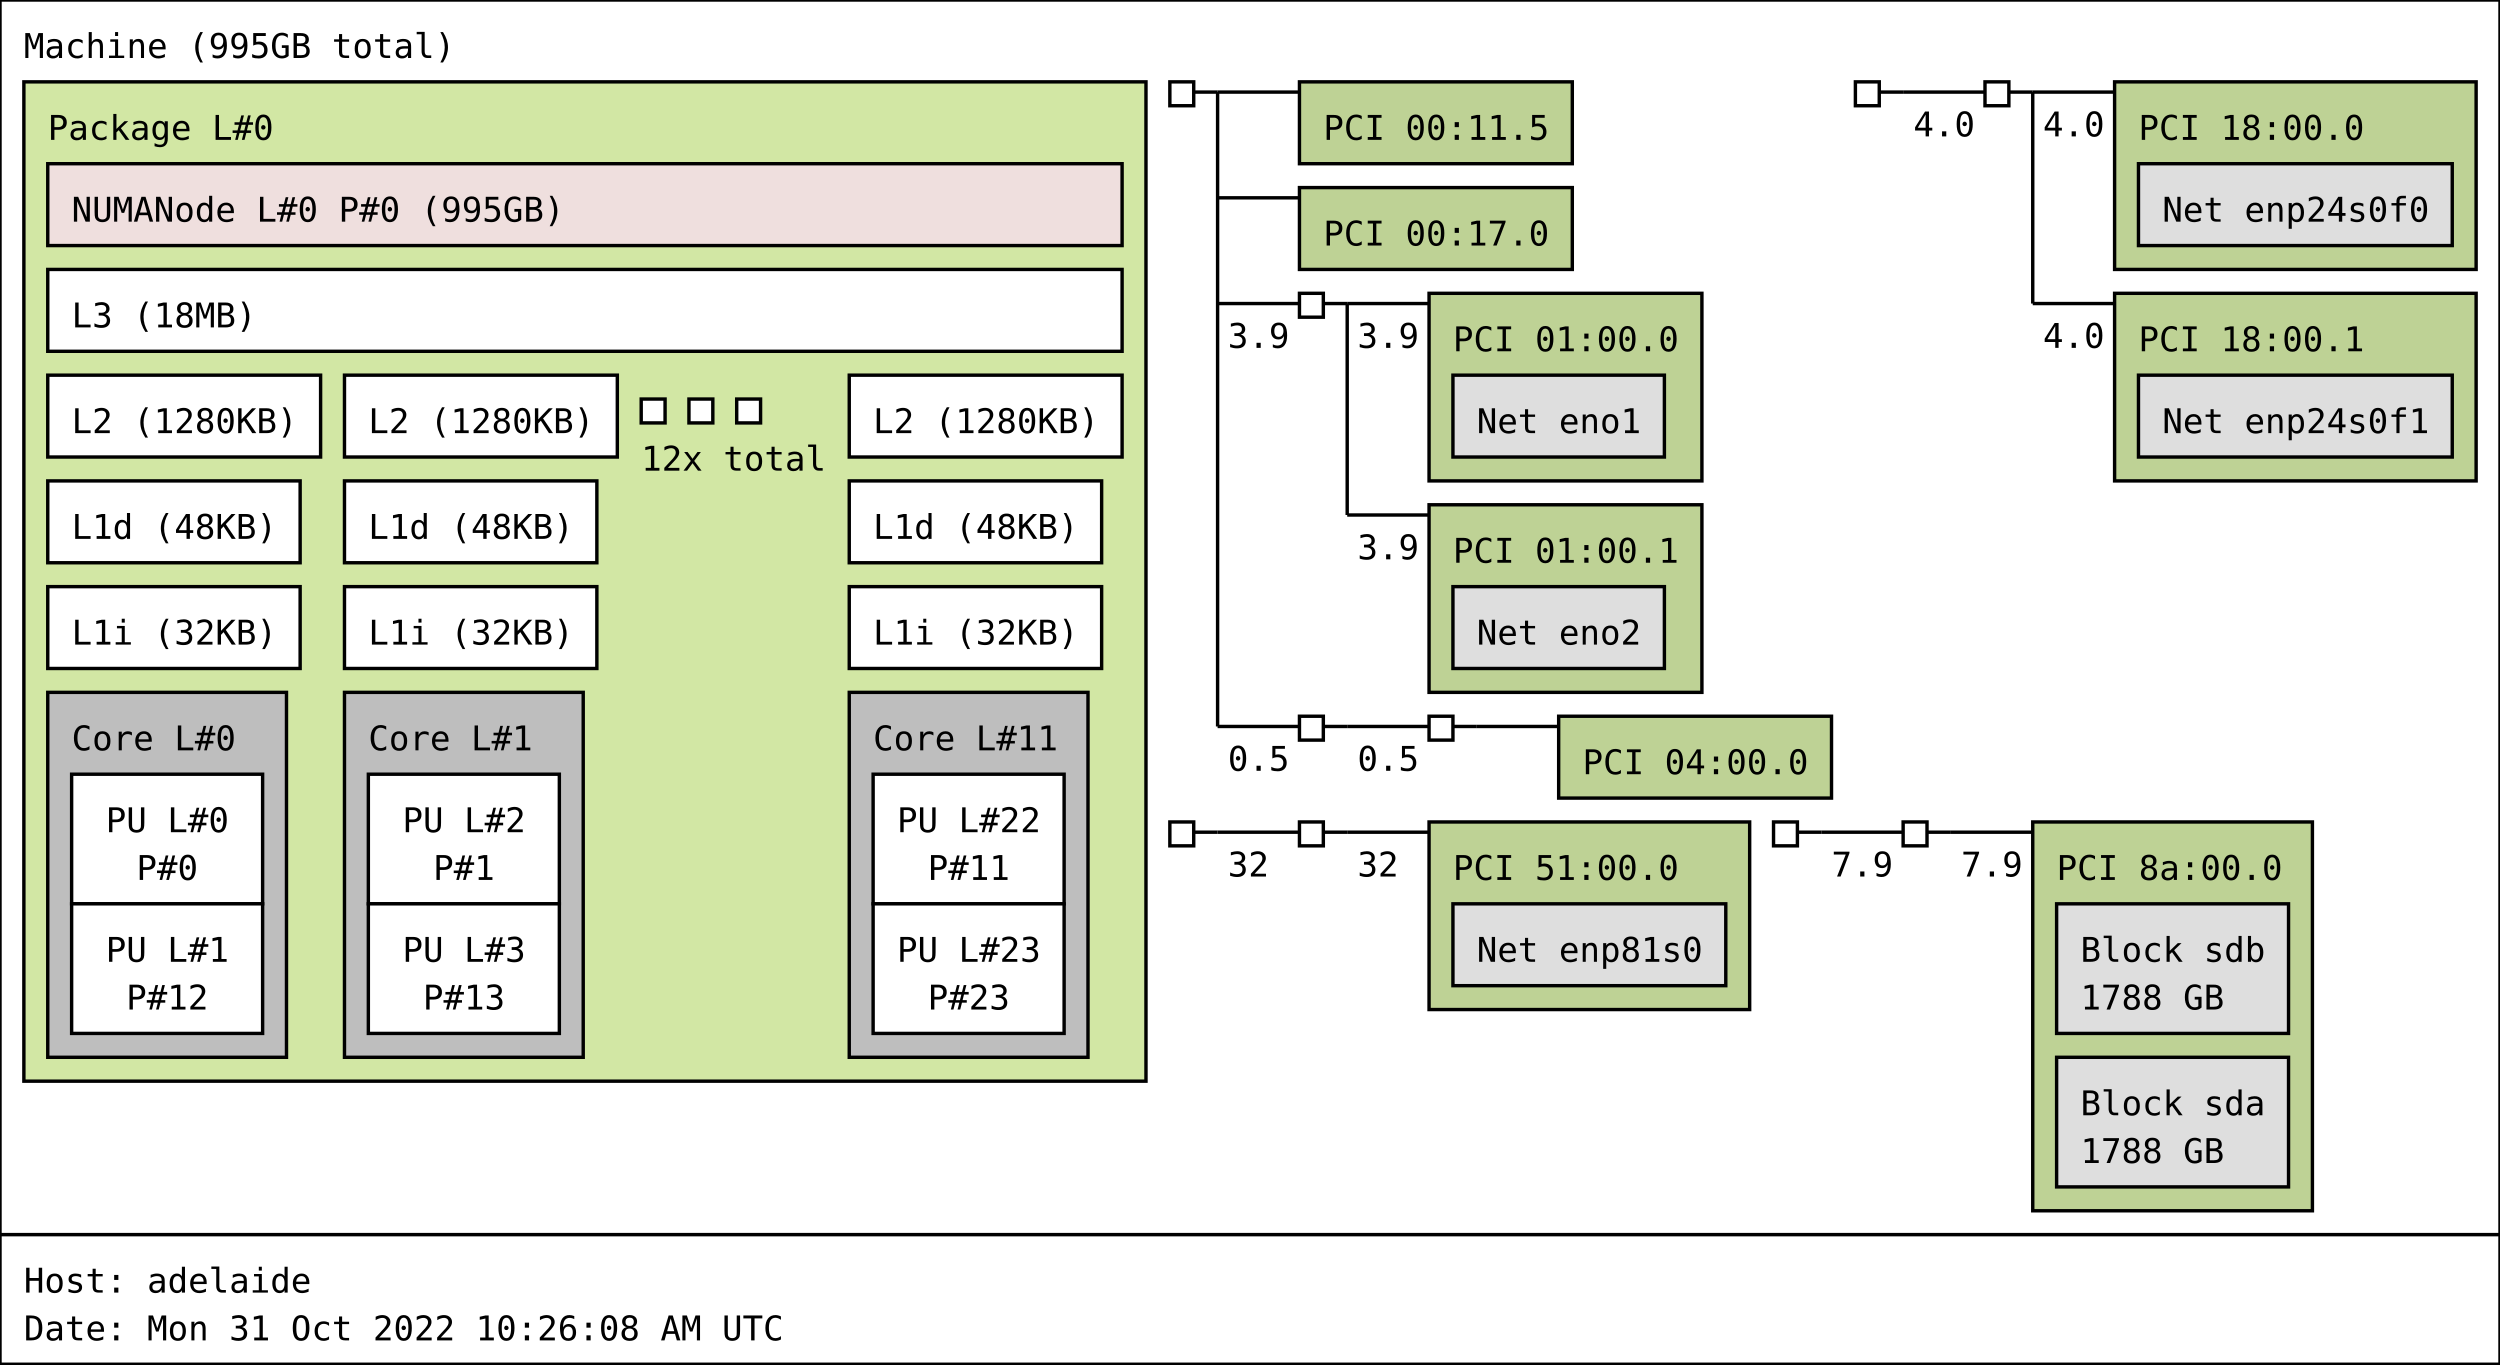
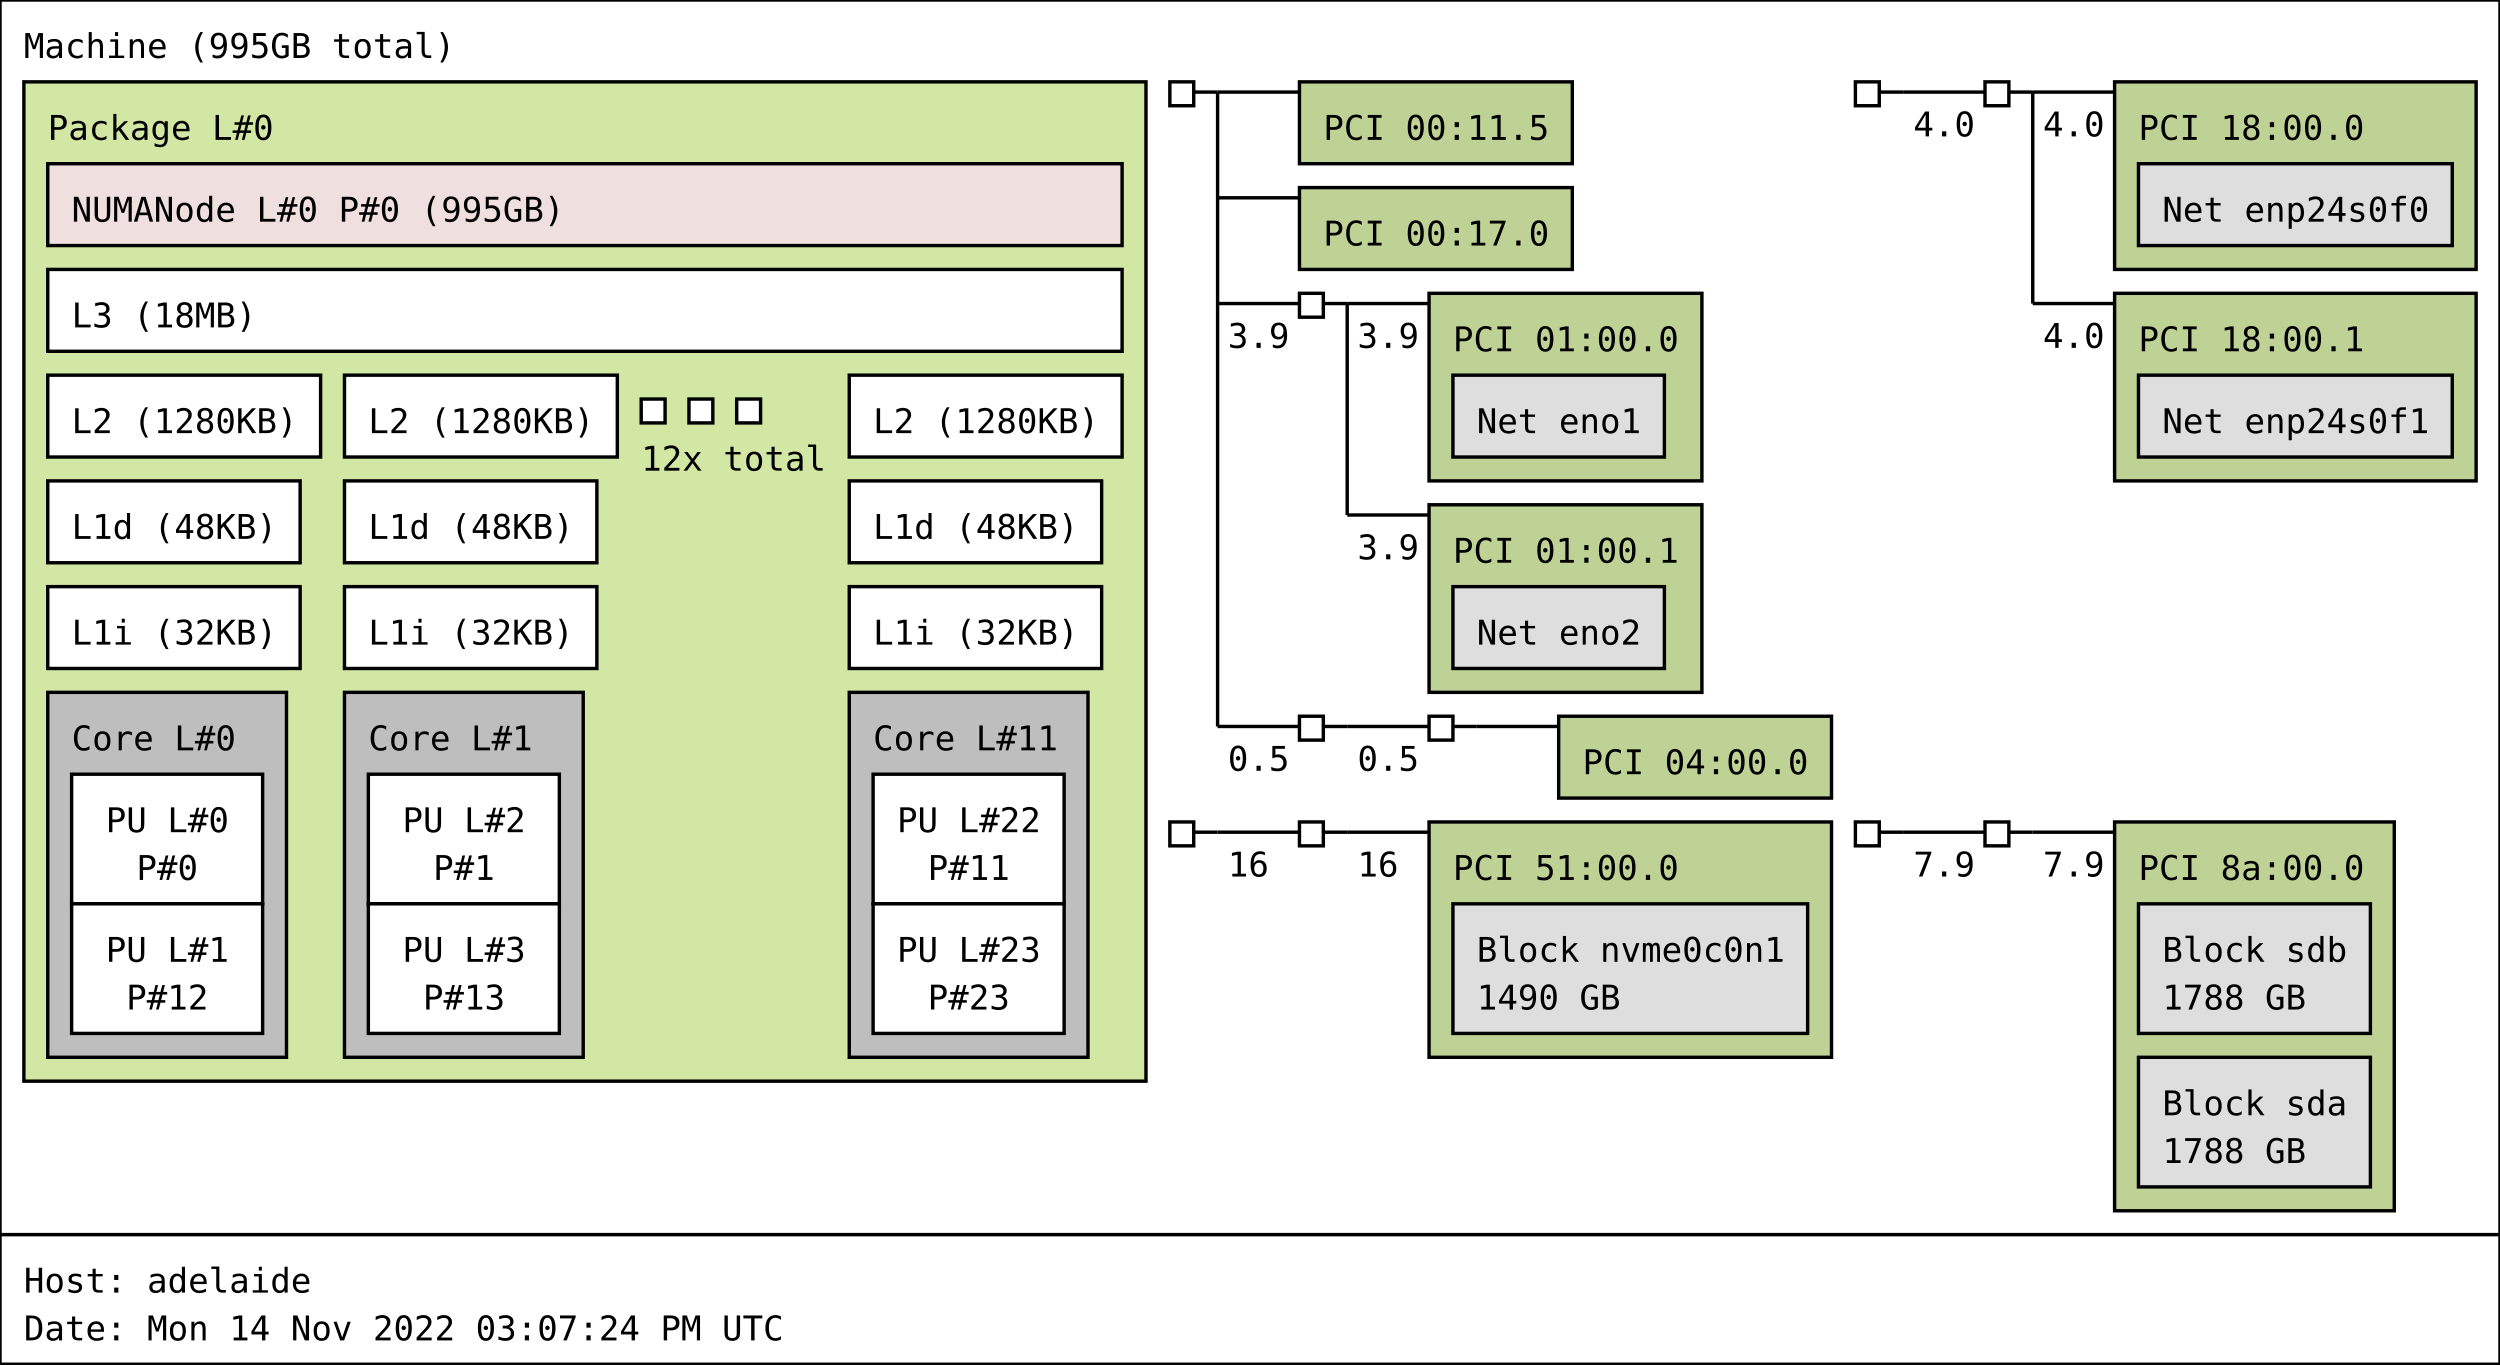
<svg xmlns="http://www.w3.org/2000/svg" width="733px" height="400px" viewBox="0 0 733px 400px" version="1.1">
  <rect id="Machine_0_rect" class="Machine" x="0" y="0" width="733" height="362" fill="rgb(255,255,255)" stroke="rgb(0,0,0)" stroke-width="1" />
  <text id="Machine_0_text" class="Machine" font-family="Monospace" x="7" y="17" fill="rgb(0,0,0)" font-size="10px">Machine (995GB total)</text>
  <rect id="Package_0_rect" class="Package" x="7" y="24" width="329" height="293" fill="rgb(210,231,164)" stroke="rgb(0,0,0)" stroke-width="1" />
  <text id="Package_0_text" class="Package" font-family="Monospace" x="14" y="41" fill="rgb(0,0,0)" font-size="10px">Package L#0</text>
  <rect id="L3_0_rect" class="L3" x="14" y="79" width="315" height="24" fill="rgb(255,255,255)" stroke="rgb(0,0,0)" stroke-width="1" />
  <text id="L3_0_text" class="L3" font-family="Monospace" x="21" y="96" fill="rgb(0,0,0)" font-size="10px">L3 (18MB)</text>
  <rect id="L2_0_rect" class="L2" x="14" y="110" width="80" height="24" fill="rgb(255,255,255)" stroke="rgb(0,0,0)" stroke-width="1" />
  <text id="L2_0_text" class="L2" font-family="Monospace" x="21" y="127" fill="rgb(0,0,0)" font-size="10px">L2 (1280KB)</text>
  <rect id="L1d_0_rect" class="L1d" x="14" y="141" width="74" height="24" fill="rgb(255,255,255)" stroke="rgb(0,0,0)" stroke-width="1" />
  <text id="L1d_0_text" class="L1d" font-family="Monospace" x="21" y="158" fill="rgb(0,0,0)" font-size="10px">L1d (48KB)</text>
  <rect id="L1i_0_rect" class="L1i" x="14" y="172" width="74" height="24" fill="rgb(255,255,255)" stroke="rgb(0,0,0)" stroke-width="1" />
  <text id="L1i_0_text" class="L1i" font-family="Monospace" x="21" y="189" fill="rgb(0,0,0)" font-size="10px">L1i (32KB)</text>
  <rect id="Core_0_rect" class="Core" x="14" y="203" width="70" height="107" fill="rgb(190,190,190)" stroke="rgb(0,0,0)" stroke-width="1" />
  <text id="Core_0_text" class="Core" font-family="Monospace" x="21" y="220" fill="rgb(0,0,0)" font-size="10px">Core L#0</text>
  <rect id="PU_0_rect" class="PU" x="21" y="227" width="56" height="38" fill="rgb(255,255,255)" stroke="rgb(0,0,0)" stroke-width="1" />
  <text id="PU_0_text" class="PU" font-family="Monospace" x="31" y="244" fill="rgb(0,0,0)" font-size="10px">PU L#0</text>
  <text id="PU_0_text_1" class="PU" font-family="Monospace" x="40" y="258" fill="rgb(0,0,0)" font-size="10px">P#0</text>
  <rect id="PU_1_rect" class="PU" x="21" y="265" width="56" height="38" fill="rgb(255,255,255)" stroke="rgb(0,0,0)" stroke-width="1" />
  <text id="PU_1_text" class="PU" font-family="Monospace" x="31" y="282" fill="rgb(0,0,0)" font-size="10px">PU L#1</text>
  <text id="PU_1_text_1" class="PU" font-family="Monospace" x="37" y="296" fill="rgb(0,0,0)" font-size="10px">P#12</text>
  <rect id="L2_1_rect" class="L2" x="101" y="110" width="80" height="24" fill="rgb(255,255,255)" stroke="rgb(0,0,0)" stroke-width="1" />
  <text id="L2_1_text" class="L2" font-family="Monospace" x="108" y="127" fill="rgb(0,0,0)" font-size="10px">L2 (1280KB)</text>
  <rect id="L1d_1_rect" class="L1d" x="101" y="141" width="74" height="24" fill="rgb(255,255,255)" stroke="rgb(0,0,0)" stroke-width="1" />
  <text id="L1d_1_text" class="L1d" font-family="Monospace" x="108" y="158" fill="rgb(0,0,0)" font-size="10px">L1d (48KB)</text>
  <rect id="L1i_1_rect" class="L1i" x="101" y="172" width="74" height="24" fill="rgb(255,255,255)" stroke="rgb(0,0,0)" stroke-width="1" />
  <text id="L1i_1_text" class="L1i" font-family="Monospace" x="108" y="189" fill="rgb(0,0,0)" font-size="10px">L1i (32KB)</text>
  <rect id="Core_1_rect" class="Core" x="101" y="203" width="70" height="107" fill="rgb(190,190,190)" stroke="rgb(0,0,0)" stroke-width="1" />
  <text id="Core_1_text" class="Core" font-family="Monospace" x="108" y="220" fill="rgb(0,0,0)" font-size="10px">Core L#1</text>
  <rect id="PU_2_rect" class="PU" x="108" y="227" width="56" height="38" fill="rgb(255,255,255)" stroke="rgb(0,0,0)" stroke-width="1" />
  <text id="PU_2_text" class="PU" font-family="Monospace" x="118" y="244" fill="rgb(0,0,0)" font-size="10px">PU L#2</text>
  <text id="PU_2_text_1" class="PU" font-family="Monospace" x="127" y="258" fill="rgb(0,0,0)" font-size="10px">P#1</text>
  <rect id="PU_3_rect" class="PU" x="108" y="265" width="56" height="38" fill="rgb(255,255,255)" stroke="rgb(0,0,0)" stroke-width="1" />
  <text id="PU_3_text" class="PU" font-family="Monospace" x="118" y="282" fill="rgb(0,0,0)" font-size="10px">PU L#3</text>
  <text id="PU_3_text_1" class="PU" font-family="Monospace" x="124" y="296" fill="rgb(0,0,0)" font-size="10px">P#13</text>
  <rect id="L2_2_rect" class="L2" x="188" y="117" width="7" height="7" fill="rgb(255,255,255)" stroke="rgb(0,0,0)" stroke-width="1" />
  <rect id="L2_2_rect" class="L2" x="202" y="117" width="7" height="7" fill="rgb(255,255,255)" stroke="rgb(0,0,0)" stroke-width="1" />
  <rect id="L2_2_rect" class="L2" x="216" y="117" width="7" height="7" fill="rgb(255,255,255)" stroke="rgb(0,0,0)" stroke-width="1" />
  <text id="L2_2_text" class="L2" font-family="Monospace" x="188" y="138" fill="rgb(0,0,0)" font-size="10px">12x total</text>
  <rect id="L2_11_rect" class="L2" x="249" y="110" width="80" height="24" fill="rgb(255,255,255)" stroke="rgb(0,0,0)" stroke-width="1" />
  <text id="L2_11_text" class="L2" font-family="Monospace" x="256" y="127" fill="rgb(0,0,0)" font-size="10px">L2 (1280KB)</text>
  <rect id="L1d_11_rect" class="L1d" x="249" y="141" width="74" height="24" fill="rgb(255,255,255)" stroke="rgb(0,0,0)" stroke-width="1" />
  <text id="L1d_11_text" class="L1d" font-family="Monospace" x="256" y="158" fill="rgb(0,0,0)" font-size="10px">L1d (48KB)</text>
  <rect id="L1i_11_rect" class="L1i" x="249" y="172" width="74" height="24" fill="rgb(255,255,255)" stroke="rgb(0,0,0)" stroke-width="1" />
  <text id="L1i_11_text" class="L1i" font-family="Monospace" x="256" y="189" fill="rgb(0,0,0)" font-size="10px">L1i (32KB)</text>
  <rect id="Core_11_rect" class="Core" x="249" y="203" width="70" height="107" fill="rgb(190,190,190)" stroke="rgb(0,0,0)" stroke-width="1" />
  <text id="Core_11_text" class="Core" font-family="Monospace" x="256" y="220" fill="rgb(0,0,0)" font-size="10px">Core L#11</text>
  <rect id="PU_22_rect" class="PU" x="256" y="227" width="56" height="38" fill="rgb(255,255,255)" stroke="rgb(0,0,0)" stroke-width="1" />
  <text id="PU_22_text" class="PU" font-family="Monospace" x="263" y="244" fill="rgb(0,0,0)" font-size="10px">PU L#22</text>
  <text id="PU_22_text_1" class="PU" font-family="Monospace" x="272" y="258" fill="rgb(0,0,0)" font-size="10px">P#11</text>
  <rect id="PU_23_rect" class="PU" x="256" y="265" width="56" height="38" fill="rgb(255,255,255)" stroke="rgb(0,0,0)" stroke-width="1" />
  <text id="PU_23_text" class="PU" font-family="Monospace" x="263" y="282" fill="rgb(0,0,0)" font-size="10px">PU L#23</text>
  <text id="PU_23_text_1" class="PU" font-family="Monospace" x="272" y="296" fill="rgb(0,0,0)" font-size="10px">P#23</text>
  <rect id="NUMANode_0_rect" class="NUMANode" x="14" y="48" width="315" height="24" fill="rgb(239,223,222)" stroke="rgb(0,0,0)" stroke-width="1" />
  <text id="NUMANode_0_text" class="NUMANode" font-family="Monospace" x="21" y="65" fill="rgb(0,0,0)" font-size="10px">NUMANode L#0 P#0 (995GB)</text>
  <rect id="HostBridge_0_rect" class="HostBridge" x="343" y="24" width="7" height="7" fill="rgb(255,255,255)" stroke="rgb(0,0,0)" stroke-width="1" />
  <line id="HostBridge_0_line" class="HostBridge" x1="350" y1="27" x2="357" y2="27" stroke="rgb(0,0,0)" stroke-width="1" />
  <line id="HostBridge_0_line_2" class="HostBridge" x1="357" y1="27" x2="381" y2="27" stroke="rgb(0,0,0)" stroke-width="1" />
  <line id="HostBridge_0_line_3" class="HostBridge" x1="357" y1="58" x2="381" y2="58" stroke="rgb(0,0,0)" stroke-width="1" />
  <line id="HostBridge_0_line_4" class="HostBridge" x1="357" y1="89" x2="381" y2="89" stroke="rgb(0,0,0)" stroke-width="1" />
  <text id="HostBridge_0_text_4" class="HostBridge" font-family="Monospace" x="360" y="102" fill="rgb(0,0,0)" font-size="10px">3.9</text>
  <line id="HostBridge_0_line_5" class="HostBridge" x1="357" y1="213" x2="381" y2="213" stroke="rgb(0,0,0)" stroke-width="1" />
  <text id="HostBridge_0_text_5" class="HostBridge" font-family="Monospace" x="360" y="226" fill="rgb(0,0,0)" font-size="10px">0.5</text>
  <line id="HostBridge_0_line_1" class="HostBridge" x1="357" y1="27" x2="357" y2="213" stroke="rgb(0,0,0)" stroke-width="1" />
  <rect id="PCI_0_rect" class="PCI" x="381" y="24" width="80" height="24" fill="rgb(190,210,149)" stroke="rgb(0,0,0)" stroke-width="1" />
  <text id="PCI_0_text" class="PCI" font-family="Monospace" x="388" y="41" fill="rgb(0,0,0)" font-size="10px">PCI 00:11.5</text>
  <rect id="PCI_1_rect" class="PCI" x="381" y="55" width="80" height="24" fill="rgb(190,210,149)" stroke="rgb(0,0,0)" stroke-width="1" />
  <text id="PCI_1_text" class="PCI" font-family="Monospace" x="388" y="72" fill="rgb(0,0,0)" font-size="10px">PCI 00:17.0</text>
  <rect id="PCIBridge_1_rect" class="PCIBridge" x="381" y="86" width="7" height="7" fill="rgb(255,255,255)" stroke="rgb(0,0,0)" stroke-width="1" />
  <line id="PCIBridge_1_line" class="PCIBridge" x1="388" y1="89" x2="395" y2="89" stroke="rgb(0,0,0)" stroke-width="1" />
  <line id="PCIBridge_1_line_2" class="PCIBridge" x1="395" y1="89" x2="419" y2="89" stroke="rgb(0,0,0)" stroke-width="1" />
  <text id="PCIBridge_1_text_2" class="PCIBridge" font-family="Monospace" x="398" y="102" fill="rgb(0,0,0)" font-size="10px">3.9</text>
  <line id="PCIBridge_1_line_3" class="PCIBridge" x1="395" y1="151" x2="419" y2="151" stroke="rgb(0,0,0)" stroke-width="1" />
  <text id="PCIBridge_1_text_3" class="PCIBridge" font-family="Monospace" x="398" y="164" fill="rgb(0,0,0)" font-size="10px">3.9</text>
  <line id="PCIBridge_1_line_1" class="PCIBridge" x1="395" y1="89" x2="395" y2="151" stroke="rgb(0,0,0)" stroke-width="1" />
  <rect id="PCI_2_rect" class="PCI" x="419" y="86" width="80" height="55" fill="rgb(190,210,149)" stroke="rgb(0,0,0)" stroke-width="1" />
  <text id="PCI_2_text" class="PCI" font-family="Monospace" x="426" y="103" fill="rgb(0,0,0)" font-size="10px">PCI 01:00.0</text>
  <rect id="Net_0_rect" class="Net" x="426" y="110" width="62" height="24" fill="rgb(222,222,222)" stroke="rgb(0,0,0)" stroke-width="1" />
  <text id="Net_0_text" class="Net" font-family="Monospace" x="433" y="127" fill="rgb(0,0,0)" font-size="10px">Net eno1</text>
  <rect id="PCI_3_rect" class="PCI" x="419" y="148" width="80" height="55" fill="rgb(190,210,149)" stroke="rgb(0,0,0)" stroke-width="1" />
  <text id="PCI_3_text" class="PCI" font-family="Monospace" x="426" y="165" fill="rgb(0,0,0)" font-size="10px">PCI 01:00.1</text>
  <rect id="Net_1_rect" class="Net" x="426" y="172" width="62" height="24" fill="rgb(222,222,222)" stroke="rgb(0,0,0)" stroke-width="1" />
  <text id="Net_1_text" class="Net" font-family="Monospace" x="433" y="189" fill="rgb(0,0,0)" font-size="10px">Net eno2</text>
  <rect id="PCIBridge_2_rect" class="PCIBridge" x="381" y="210" width="7" height="7" fill="rgb(255,255,255)" stroke="rgb(0,0,0)" stroke-width="1" />
  <line id="PCIBridge_2_line" class="PCIBridge" x1="388" y1="213" x2="395" y2="213" stroke="rgb(0,0,0)" stroke-width="1" />
  <line id="PCIBridge_2_line_2" class="PCIBridge" x1="395" y1="213" x2="419" y2="213" stroke="rgb(0,0,0)" stroke-width="1" />
  <text id="PCIBridge_2_text_2" class="PCIBridge" font-family="Monospace" x="398" y="226" fill="rgb(0,0,0)" font-size="10px">0.5</text>
  <line id="PCIBridge_2_line_1" class="PCIBridge" x1="395" y1="213" x2="395" y2="213" stroke="rgb(0,0,0)" stroke-width="1" />
  <rect id="PCIBridge_3_rect" class="PCIBridge" x="419" y="210" width="7" height="7" fill="rgb(255,255,255)" stroke="rgb(0,0,0)" stroke-width="1" />
  <line id="PCIBridge_3_line" class="PCIBridge" x1="426" y1="213" x2="433" y2="213" stroke="rgb(0,0,0)" stroke-width="1" />
  <line id="PCIBridge_3_line_2" class="PCIBridge" x1="433" y1="213" x2="457" y2="213" stroke="rgb(0,0,0)" stroke-width="1" />
  <line id="PCIBridge_3_line_1" class="PCIBridge" x1="433" y1="213" x2="433" y2="213" stroke="rgb(0,0,0)" stroke-width="1" />
  <rect id="PCI_4_rect" class="PCI" x="457" y="210" width="80" height="24" fill="rgb(190,210,149)" stroke="rgb(0,0,0)" stroke-width="1" />
  <text id="PCI_4_text" class="PCI" font-family="Monospace" x="464" y="227" fill="rgb(0,0,0)" font-size="10px">PCI 04:00.0</text>
  <rect id="HostBridge_4_rect" class="HostBridge" x="544" y="24" width="7" height="7" fill="rgb(255,255,255)" stroke="rgb(0,0,0)" stroke-width="1" />
  <line id="HostBridge_4_line" class="HostBridge" x1="551" y1="27" x2="558" y2="27" stroke="rgb(0,0,0)" stroke-width="1" />
  <line id="HostBridge_4_line_2" class="HostBridge" x1="558" y1="27" x2="582" y2="27" stroke="rgb(0,0,0)" stroke-width="1" />
  <text id="HostBridge_4_text_2" class="HostBridge" font-family="Monospace" x="561" y="40" fill="rgb(0,0,0)" font-size="10px">4.0</text>
  <line id="HostBridge_4_line_1" class="HostBridge" x1="558" y1="27" x2="558" y2="27" stroke="rgb(0,0,0)" stroke-width="1" />
  <rect id="PCIBridge_5_rect" class="PCIBridge" x="582" y="24" width="7" height="7" fill="rgb(255,255,255)" stroke="rgb(0,0,0)" stroke-width="1" />
  <line id="PCIBridge_5_line" class="PCIBridge" x1="589" y1="27" x2="596" y2="27" stroke="rgb(0,0,0)" stroke-width="1" />
  <line id="PCIBridge_5_line_2" class="PCIBridge" x1="596" y1="27" x2="620" y2="27" stroke="rgb(0,0,0)" stroke-width="1" />
  <text id="PCIBridge_5_text_2" class="PCIBridge" font-family="Monospace" x="599" y="40" fill="rgb(0,0,0)" font-size="10px">4.0</text>
  <line id="PCIBridge_5_line_3" class="PCIBridge" x1="596" y1="89" x2="620" y2="89" stroke="rgb(0,0,0)" stroke-width="1" />
  <text id="PCIBridge_5_text_3" class="PCIBridge" font-family="Monospace" x="599" y="102" fill="rgb(0,0,0)" font-size="10px">4.0</text>
  <line id="PCIBridge_5_line_1" class="PCIBridge" x1="596" y1="27" x2="596" y2="89" stroke="rgb(0,0,0)" stroke-width="1" />
  <rect id="PCI_5_rect" class="PCI" x="620" y="24" width="106" height="55" fill="rgb(190,210,149)" stroke="rgb(0,0,0)" stroke-width="1" />
  <text id="PCI_5_text" class="PCI" font-family="Monospace" x="627" y="41" fill="rgb(0,0,0)" font-size="10px">PCI 18:00.0</text>
  <rect id="Net_2_rect" class="Net" x="627" y="48" width="92" height="24" fill="rgb(222,222,222)" stroke="rgb(0,0,0)" stroke-width="1" />
  <text id="Net_2_text" class="Net" font-family="Monospace" x="634" y="65" fill="rgb(0,0,0)" font-size="10px">Net enp24s0f0</text>
  <rect id="PCI_6_rect" class="PCI" x="620" y="86" width="106" height="55" fill="rgb(190,210,149)" stroke="rgb(0,0,0)" stroke-width="1" />
  <text id="PCI_6_text" class="PCI" font-family="Monospace" x="627" y="103" fill="rgb(0,0,0)" font-size="10px">PCI 18:00.1</text>
  <rect id="Net_3_rect" class="Net" x="627" y="110" width="92" height="24" fill="rgb(222,222,222)" stroke="rgb(0,0,0)" stroke-width="1" />
  <text id="Net_3_text" class="Net" font-family="Monospace" x="634" y="127" fill="rgb(0,0,0)" font-size="10px">Net enp24s0f1</text>
  <rect id="HostBridge_6_rect" class="HostBridge" x="343" y="241" width="7" height="7" fill="rgb(255,255,255)" stroke="rgb(0,0,0)" stroke-width="1" />
  <line id="HostBridge_6_line" class="HostBridge" x1="350" y1="244" x2="357" y2="244" stroke="rgb(0,0,0)" stroke-width="1" />
  <line id="HostBridge_6_line_2" class="HostBridge" x1="357" y1="244" x2="381" y2="244" stroke="rgb(0,0,0)" stroke-width="1" />
-   <text id="HostBridge_6_text_2" class="HostBridge" font-family="Monospace" x="360" y="257" fill="rgb(0,0,0)" font-size="10px">32</text>
+   <text id="HostBridge_6_text_2" class="HostBridge" font-family="Monospace" x="360" y="257" fill="rgb(0,0,0)" font-size="10px">16</text>
  <line id="HostBridge_6_line_1" class="HostBridge" x1="357" y1="244" x2="357" y2="244" stroke="rgb(0,0,0)" stroke-width="1" />
  <rect id="PCIBridge_7_rect" class="PCIBridge" x="381" y="241" width="7" height="7" fill="rgb(255,255,255)" stroke="rgb(0,0,0)" stroke-width="1" />
  <line id="PCIBridge_7_line" class="PCIBridge" x1="388" y1="244" x2="395" y2="244" stroke="rgb(0,0,0)" stroke-width="1" />
  <line id="PCIBridge_7_line_2" class="PCIBridge" x1="395" y1="244" x2="419" y2="244" stroke="rgb(0,0,0)" stroke-width="1" />
-   <text id="PCIBridge_7_text_2" class="PCIBridge" font-family="Monospace" x="398" y="257" fill="rgb(0,0,0)" font-size="10px">32</text>
+   <text id="PCIBridge_7_text_2" class="PCIBridge" font-family="Monospace" x="398" y="257" fill="rgb(0,0,0)" font-size="10px">16</text>
  <line id="PCIBridge_7_line_1" class="PCIBridge" x1="395" y1="244" x2="395" y2="244" stroke="rgb(0,0,0)" stroke-width="1" />
-   <rect id="PCI_7_rect" class="PCI" x="419" y="241" width="94" height="55" fill="rgb(190,210,149)" stroke="rgb(0,0,0)" stroke-width="1" />
+   <rect id="PCI_7_rect" class="PCI" x="419" y="241" width="118" height="69" fill="rgb(190,210,149)" stroke="rgb(0,0,0)" stroke-width="1" />
  <text id="PCI_7_text" class="PCI" font-family="Monospace" x="426" y="258" fill="rgb(0,0,0)" font-size="10px">PCI 51:00.0</text>
-   <rect id="Net_4_rect" class="Net" x="426" y="265" width="80" height="24" fill="rgb(222,222,222)" stroke="rgb(0,0,0)" stroke-width="1" />
-   <text id="Net_4_text" class="Net" font-family="Monospace" x="433" y="282" fill="rgb(0,0,0)" font-size="10px">Net enp81s0</text>
-   <rect id="HostBridge_8_rect" class="HostBridge" x="520" y="241" width="7" height="7" fill="rgb(255,255,255)" stroke="rgb(0,0,0)" stroke-width="1" />
-   <line id="HostBridge_8_line" class="HostBridge" x1="527" y1="244" x2="534" y2="244" stroke="rgb(0,0,0)" stroke-width="1" />
-   <line id="HostBridge_8_line_2" class="HostBridge" x1="534" y1="244" x2="558" y2="244" stroke="rgb(0,0,0)" stroke-width="1" />
-   <text id="HostBridge_8_text_2" class="HostBridge" font-family="Monospace" x="537" y="257" fill="rgb(0,0,0)" font-size="10px">7.9</text>
-   <line id="HostBridge_8_line_1" class="HostBridge" x1="534" y1="244" x2="534" y2="244" stroke="rgb(0,0,0)" stroke-width="1" />
-   <rect id="PCIBridge_9_rect" class="PCIBridge" x="558" y="241" width="7" height="7" fill="rgb(255,255,255)" stroke="rgb(0,0,0)" stroke-width="1" />
-   <line id="PCIBridge_9_line" class="PCIBridge" x1="565" y1="244" x2="572" y2="244" stroke="rgb(0,0,0)" stroke-width="1" />
-   <line id="PCIBridge_9_line_2" class="PCIBridge" x1="572" y1="244" x2="596" y2="244" stroke="rgb(0,0,0)" stroke-width="1" />
-   <text id="PCIBridge_9_text_2" class="PCIBridge" font-family="Monospace" x="575" y="257" fill="rgb(0,0,0)" font-size="10px">7.9</text>
-   <line id="PCIBridge_9_line_1" class="PCIBridge" x1="572" y1="244" x2="572" y2="244" stroke="rgb(0,0,0)" stroke-width="1" />
-   <rect id="PCI_8_rect" class="PCI" x="596" y="241" width="82" height="114" fill="rgb(190,210,149)" stroke="rgb(0,0,0)" stroke-width="1" />
-   <text id="PCI_8_text" class="PCI" font-family="Monospace" x="603" y="258" fill="rgb(0,0,0)" font-size="10px">PCI 8a:00.0</text>
-   <rect id="Block_5_rect" class="Block" x="603" y="265" width="68" height="38" fill="rgb(222,222,222)" stroke="rgb(0,0,0)" stroke-width="1" />
-   <text id="Block_5_text" class="Block" font-family="Monospace" x="610" y="282" fill="rgb(0,0,0)" font-size="10px">Block sdb</text>
-   <text id="Block_5_text_1" class="Block" font-family="Monospace" x="610" y="296" fill="rgb(0,0,0)" font-size="10px">1788 GB</text>
-   <rect id="Block_6_rect" class="Block" x="603" y="310" width="68" height="38" fill="rgb(222,222,222)" stroke="rgb(0,0,0)" stroke-width="1" />
-   <text id="Block_6_text" class="Block" font-family="Monospace" x="610" y="327" fill="rgb(0,0,0)" font-size="10px">Block sda</text>
-   <text id="Block_6_text_1" class="Block" font-family="Monospace" x="610" y="341" fill="rgb(0,0,0)" font-size="10px">1788 GB</text>
+   <rect id="Block_4_rect" class="Block" x="426" y="265" width="104" height="38" fill="rgb(222,222,222)" stroke="rgb(0,0,0)" stroke-width="1" />
+   <text id="Block_4_text" class="Block" font-family="Monospace" x="433" y="282" fill="rgb(0,0,0)" font-size="10px">Block nvme0c0n1</text>
+   <text id="Block_4_text_1" class="Block" font-family="Monospace" x="433" y="296" fill="rgb(0,0,0)" font-size="10px">1490 GB</text>
+   <rect id="HostBridge_8_rect" class="HostBridge" x="544" y="241" width="7" height="7" fill="rgb(255,255,255)" stroke="rgb(0,0,0)" stroke-width="1" />
+   <line id="HostBridge_8_line" class="HostBridge" x1="551" y1="244" x2="558" y2="244" stroke="rgb(0,0,0)" stroke-width="1" />
+   <line id="HostBridge_8_line_2" class="HostBridge" x1="558" y1="244" x2="582" y2="244" stroke="rgb(0,0,0)" stroke-width="1" />
+   <text id="HostBridge_8_text_2" class="HostBridge" font-family="Monospace" x="561" y="257" fill="rgb(0,0,0)" font-size="10px">7.9</text>
+   <line id="HostBridge_8_line_1" class="HostBridge" x1="558" y1="244" x2="558" y2="244" stroke="rgb(0,0,0)" stroke-width="1" />
+   <rect id="PCIBridge_9_rect" class="PCIBridge" x="582" y="241" width="7" height="7" fill="rgb(255,255,255)" stroke="rgb(0,0,0)" stroke-width="1" />
+   <line id="PCIBridge_9_line" class="PCIBridge" x1="589" y1="244" x2="596" y2="244" stroke="rgb(0,0,0)" stroke-width="1" />
+   <line id="PCIBridge_9_line_2" class="PCIBridge" x1="596" y1="244" x2="620" y2="244" stroke="rgb(0,0,0)" stroke-width="1" />
+   <text id="PCIBridge_9_text_2" class="PCIBridge" font-family="Monospace" x="599" y="257" fill="rgb(0,0,0)" font-size="10px">7.9</text>
+   <line id="PCIBridge_9_line_1" class="PCIBridge" x1="596" y1="244" x2="596" y2="244" stroke="rgb(0,0,0)" stroke-width="1" />
+   <rect id="PCI_8_rect" class="PCI" x="620" y="241" width="82" height="114" fill="rgb(190,210,149)" stroke="rgb(0,0,0)" stroke-width="1" />
+   <text id="PCI_8_text" class="PCI" font-family="Monospace" x="627" y="258" fill="rgb(0,0,0)" font-size="10px">PCI 8a:00.0</text>
+   <rect id="Block_5_rect" class="Block" x="627" y="265" width="68" height="38" fill="rgb(222,222,222)" stroke="rgb(0,0,0)" stroke-width="1" />
+   <text id="Block_5_text" class="Block" font-family="Monospace" x="634" y="282" fill="rgb(0,0,0)" font-size="10px">Block sdb</text>
+   <text id="Block_5_text_1" class="Block" font-family="Monospace" x="634" y="296" fill="rgb(0,0,0)" font-size="10px">1788 GB</text>
+   <rect id="Block_6_rect" class="Block" x="627" y="310" width="68" height="38" fill="rgb(222,222,222)" stroke="rgb(0,0,0)" stroke-width="1" />
+   <text id="Block_6_text" class="Block" font-family="Monospace" x="634" y="327" fill="rgb(0,0,0)" font-size="10px">Block sda</text>
+   <text id="Block_6_text_1" class="Block" font-family="Monospace" x="634" y="341" fill="rgb(0,0,0)" font-size="10px">1788 GB</text>
  <rect id="anon_rect" x="0" y="362" width="733" height="38" fill="rgb(255,255,255)" stroke="rgb(0,0,0)" stroke-width="1" />
  <text id="anon_text" font-family="Monospace" x="7" y="379" fill="rgb(0,0,0)" font-size="10px">Host: adelaide</text>
-   <text id="anon_text_1" font-family="Monospace" x="7" y="393" fill="rgb(0,0,0)" font-size="10px">Date: Mon 31 Oct 2022 10:26:08 AM UTC</text>
+   <text id="anon_text_1" font-family="Monospace" x="7" y="393" fill="rgb(0,0,0)" font-size="10px">Date: Mon 14 Nov 2022 03:07:24 PM UTC</text>
</svg>
